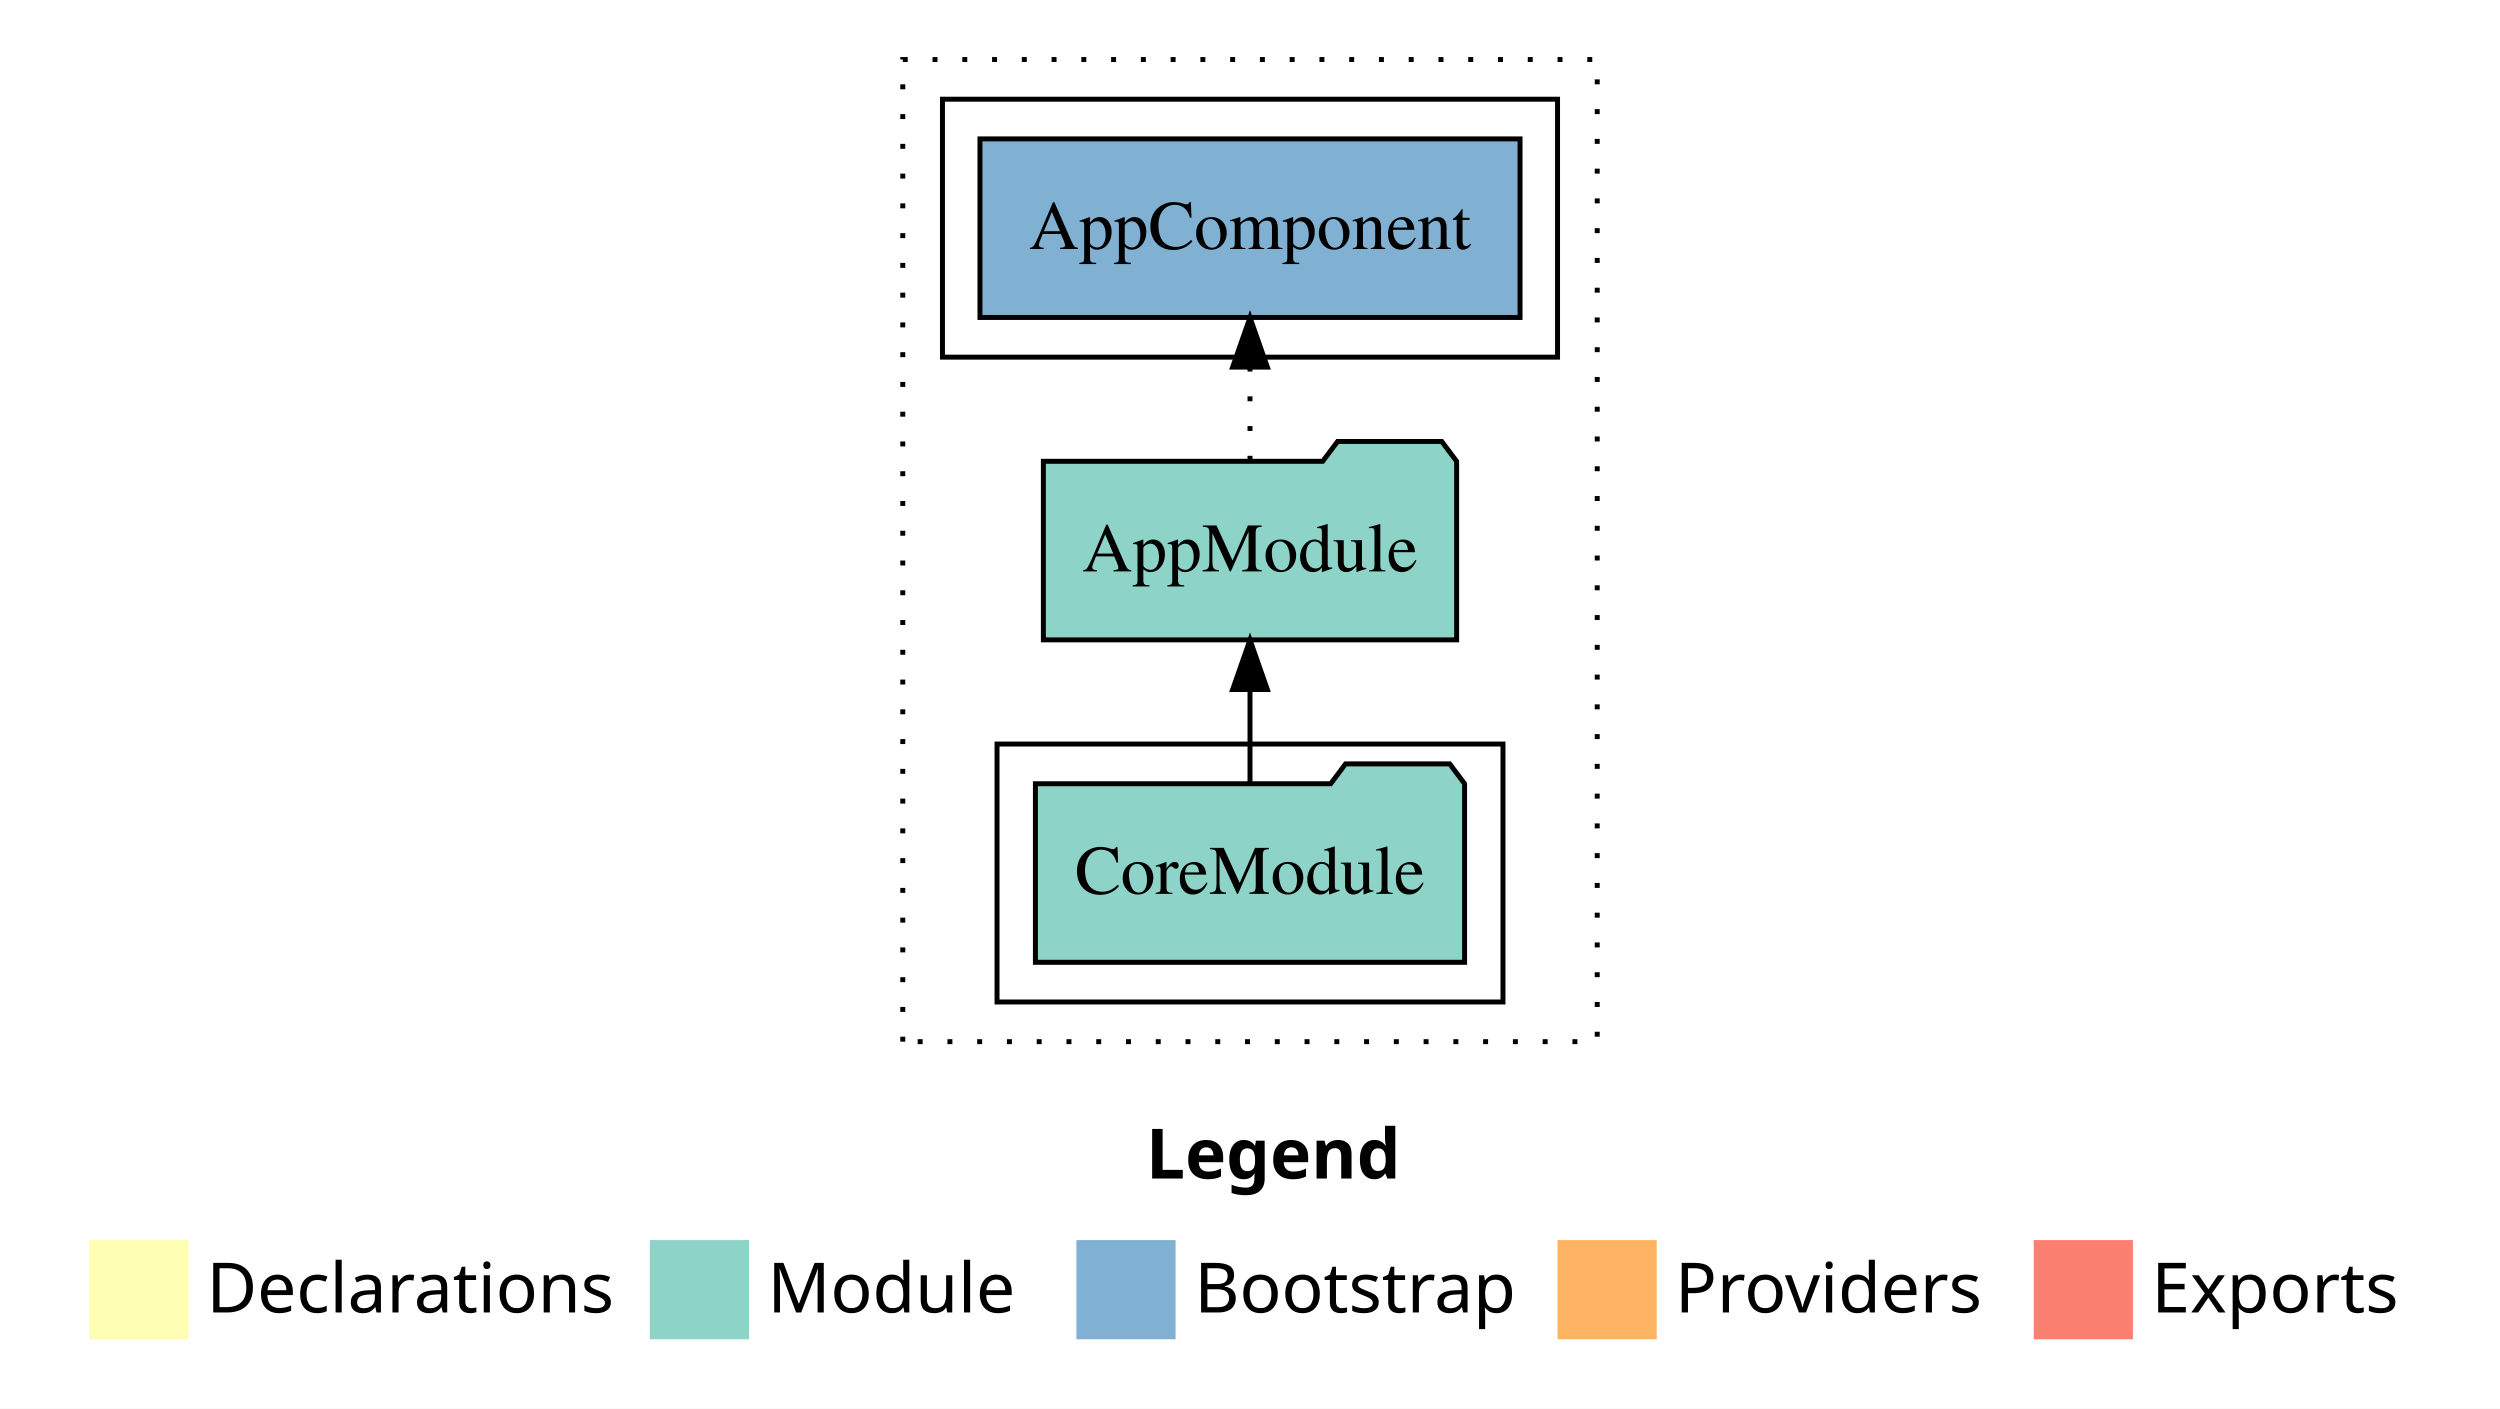
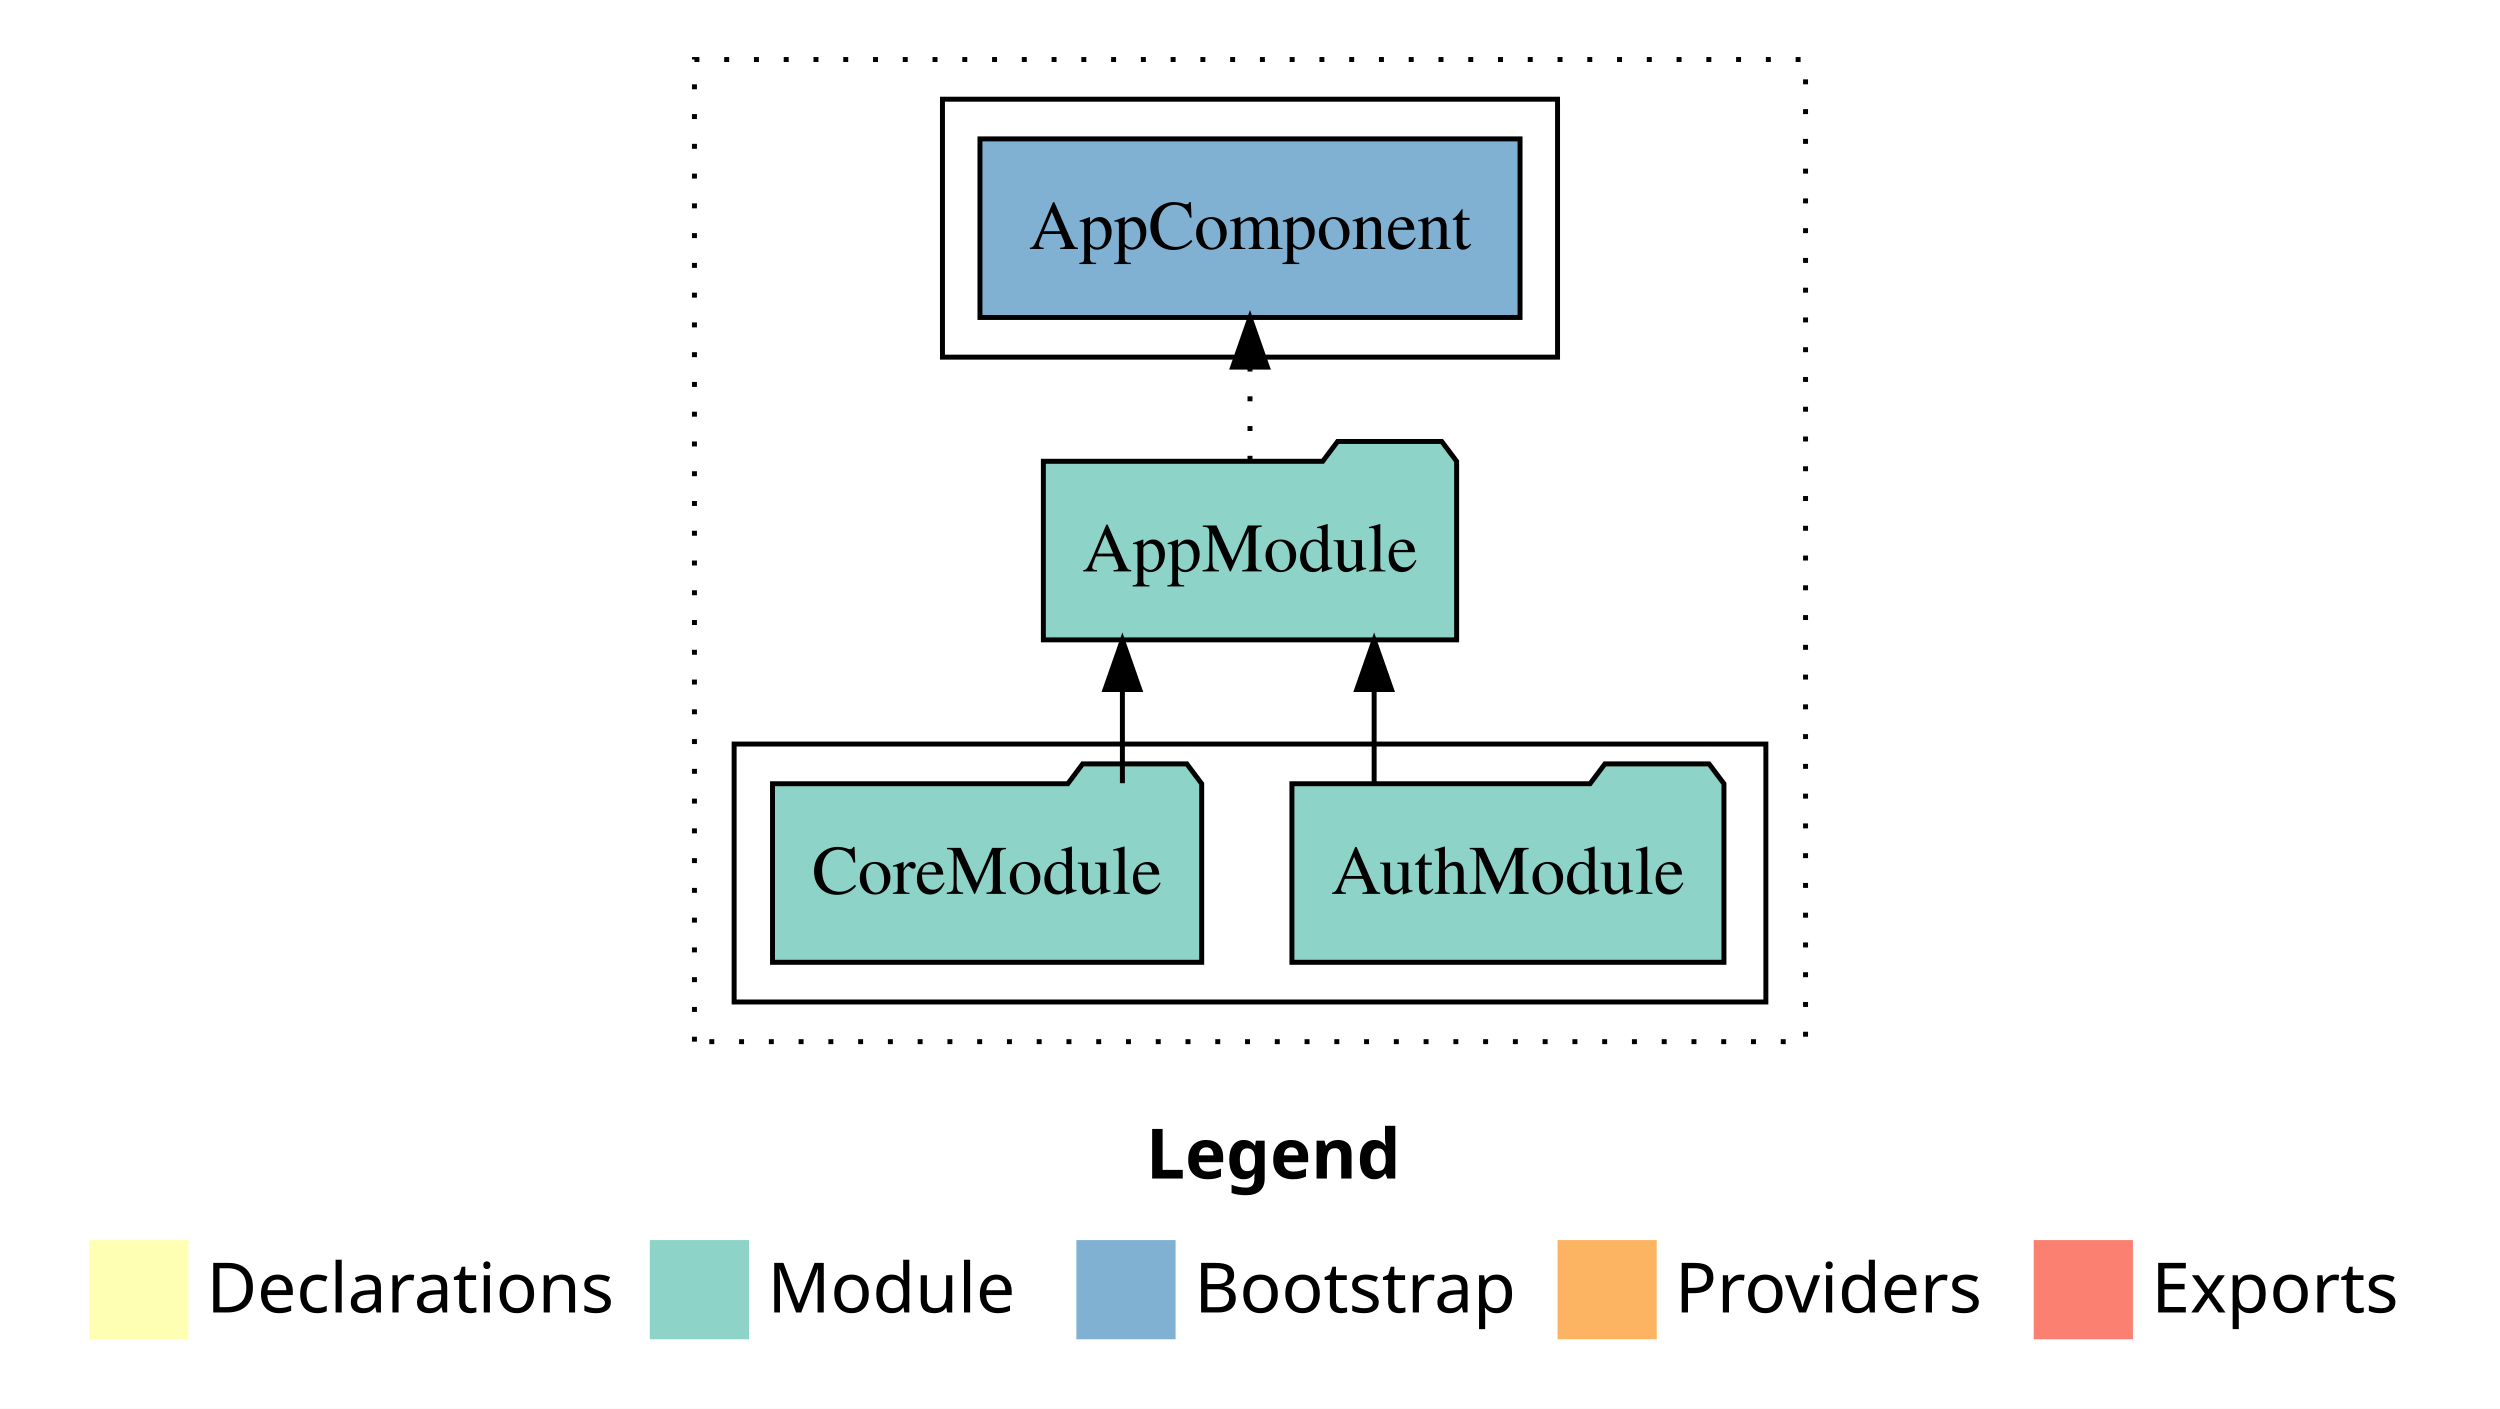
<svg xmlns="http://www.w3.org/2000/svg" width="504pt" height="284pt" viewBox="0.00 0.00 504.00 284.00">
  <g id="graph0" class="graph" transform="scale(1 1) rotate(0) translate(4 280)">
    <polygon fill="#ffffff" stroke="transparent" points="-4,4 -4,-280 500,-280 500,4 -4,4" />
    <text text-anchor="start" x="227.009" y="-42.4" font-family="sans-serif" font-weight="bold" font-size="14.00" fill="#000000">Legend</text>
    <polygon fill="#ffffb3" stroke="transparent" points="14,-10 14,-30 34,-30 34,-10 14,-10" />
    <text text-anchor="start" x="37.629" y="-15.4" font-family="sans-serif" font-size="14.00" fill="#000000">  Declarations</text>
    <polygon fill="#8dd3c7" stroke="transparent" points="127,-10 127,-30 147,-30 147,-10 127,-10" />
    <text text-anchor="start" x="150.725" y="-15.4" font-family="sans-serif" font-size="14.00" fill="#000000">  Module</text>
    <polygon fill="#80b1d3" stroke="transparent" points="213,-10 213,-30 233,-30 233,-10 213,-10" />
    <text text-anchor="start" x="236.781" y="-15.4" font-family="sans-serif" font-size="14.00" fill="#000000">  Bootstrap</text>
    <polygon fill="#fdb462" stroke="transparent" points="310,-10 310,-30 330,-30 330,-10 310,-10" />
    <text text-anchor="start" x="333.673" y="-15.4" font-family="sans-serif" font-size="14.00" fill="#000000">  Providers</text>
    <polygon fill="#fb8072" stroke="transparent" points="406,-10 406,-30 426,-30 426,-10 406,-10" />
    <text text-anchor="start" x="429.726" y="-15.4" font-family="sans-serif" font-size="14.00" fill="#000000">  Exports</text>
    <g id="clust1" class="cluster">
-       <polygon fill="none" stroke="#000000" stroke-dasharray="1,5" points="178,-70 178,-268 318,-268 318,-70 178,-70" />
+       <polygon fill="none" stroke="#000000" stroke-dasharray="1,5" points="136,-70 136,-268 360,-268 360,-70 136,-70" />
    </g>
    <g id="clust3" class="cluster">
-       <polygon fill="none" stroke="#000000" points="197,-78 197,-130 299,-130 299,-78 197,-78" />
+       <polygon fill="none" stroke="#000000" points="144,-78 144,-130 352,-130 352,-78 144,-78" />
    </g>
    <g id="clust5" class="cluster">
      <polygon fill="none" stroke="#000000" points="186,-208 186,-260 310,-260 310,-208 186,-208" />
    </g>
    <g id="node1" class="node">
-       <polygon fill="#8dd3c7" stroke="#000000" points="291.262,-122 288.262,-126 267.262,-126 264.262,-122 204.738,-122 204.738,-86 291.262,-86 291.262,-122" />
-       <text text-anchor="middle" x="248" y="-99.8" font-family="Times,serif" font-size="14.00" fill="#000000">CoreModule</text>
+       <polygon fill="#8dd3c7" stroke="#000000" points="343.548,-122 340.548,-126 319.548,-126 316.548,-122 256.452,-122 256.452,-86 343.548,-86 343.548,-122" />
+       <text text-anchor="middle" x="300" y="-99.8" font-family="Times,serif" font-size="14.00" fill="#000000">AuthModule</text>
    </g>
-     <g id="node2" class="node">
+     <g id="node3" class="node">
      <polygon fill="#8dd3c7" stroke="#000000" points="289.657,-187 286.657,-191 265.657,-191 262.657,-187 206.343,-187 206.343,-151 289.657,-151 289.657,-187" />
      <text text-anchor="middle" x="248" y="-164.8" font-family="Times,serif" font-size="14.00" fill="#000000">AppModule</text>
    </g>
    <g id="edge1" class="edge">
-       <path fill="none" stroke="#000000" d="M248,-122.106C248,-122.106 248,-140.991 248,-140.991" />
-       <polygon fill="#000000" stroke="#000000" points="244.5,-140.991 248,-150.991 251.5,-140.991 244.5,-140.991" />
+       <path fill="none" stroke="#000000" d="M273.027,-122.106C273.027,-122.106 273.027,-140.991 273.027,-140.991" />
+       <polygon fill="#000000" stroke="#000000" points="269.527,-140.991 273.027,-150.991 276.527,-140.991 269.527,-140.991" />
    </g>
-     <g id="node3" class="node">
+     <g id="node2" class="node">
+       <polygon fill="#8dd3c7" stroke="#000000" points="238.262,-122 235.262,-126 214.262,-126 211.262,-122 151.738,-122 151.738,-86 238.262,-86 238.262,-122" />
+       <text text-anchor="middle" x="195" y="-99.8" font-family="Times,serif" font-size="14.00" fill="#000000">CoreModule</text>
+     </g>
+     <g id="edge2" class="edge">
+       <path fill="none" stroke="#000000" d="M222.276,-122.106C222.276,-122.106 222.276,-140.991 222.276,-140.991" />
+       <polygon fill="#000000" stroke="#000000" points="218.776,-140.991 222.276,-150.991 225.776,-140.991 218.776,-140.991" />
+     </g>
+     <g id="node4" class="node">
      <polygon fill="#80b1d3" stroke="#000000" points="302.439,-252 193.561,-252 193.561,-216 302.439,-216 302.439,-252" />
      <text text-anchor="middle" x="248" y="-229.8" font-family="Times,serif" font-size="14.00" fill="#000000">AppComponent </text>
    </g>
-     <g id="edge2" class="edge">
+     <g id="edge3" class="edge">
      <path fill="none" stroke="#000000" stroke-dasharray="1,5" d="M248,-187.106C248,-187.106 248,-205.991 248,-205.991" />
      <polygon fill="#000000" stroke="#000000" points="244.5,-205.991 248,-215.991 251.5,-205.991 244.5,-205.991" />
    </g>
  </g>
</svg>
